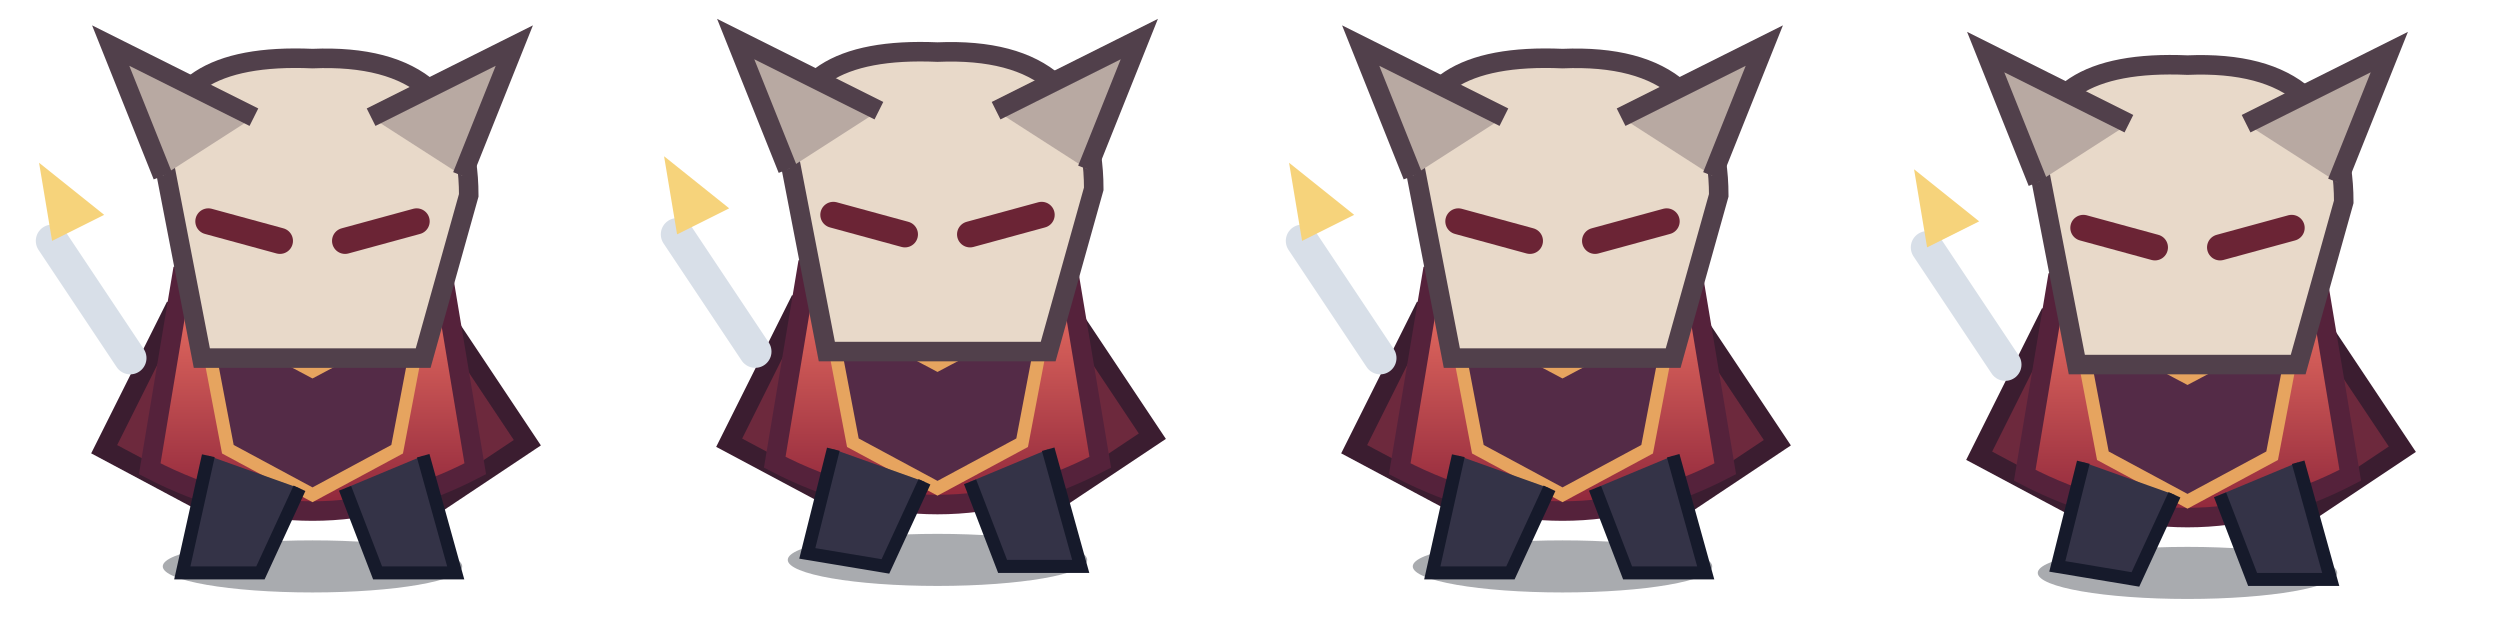
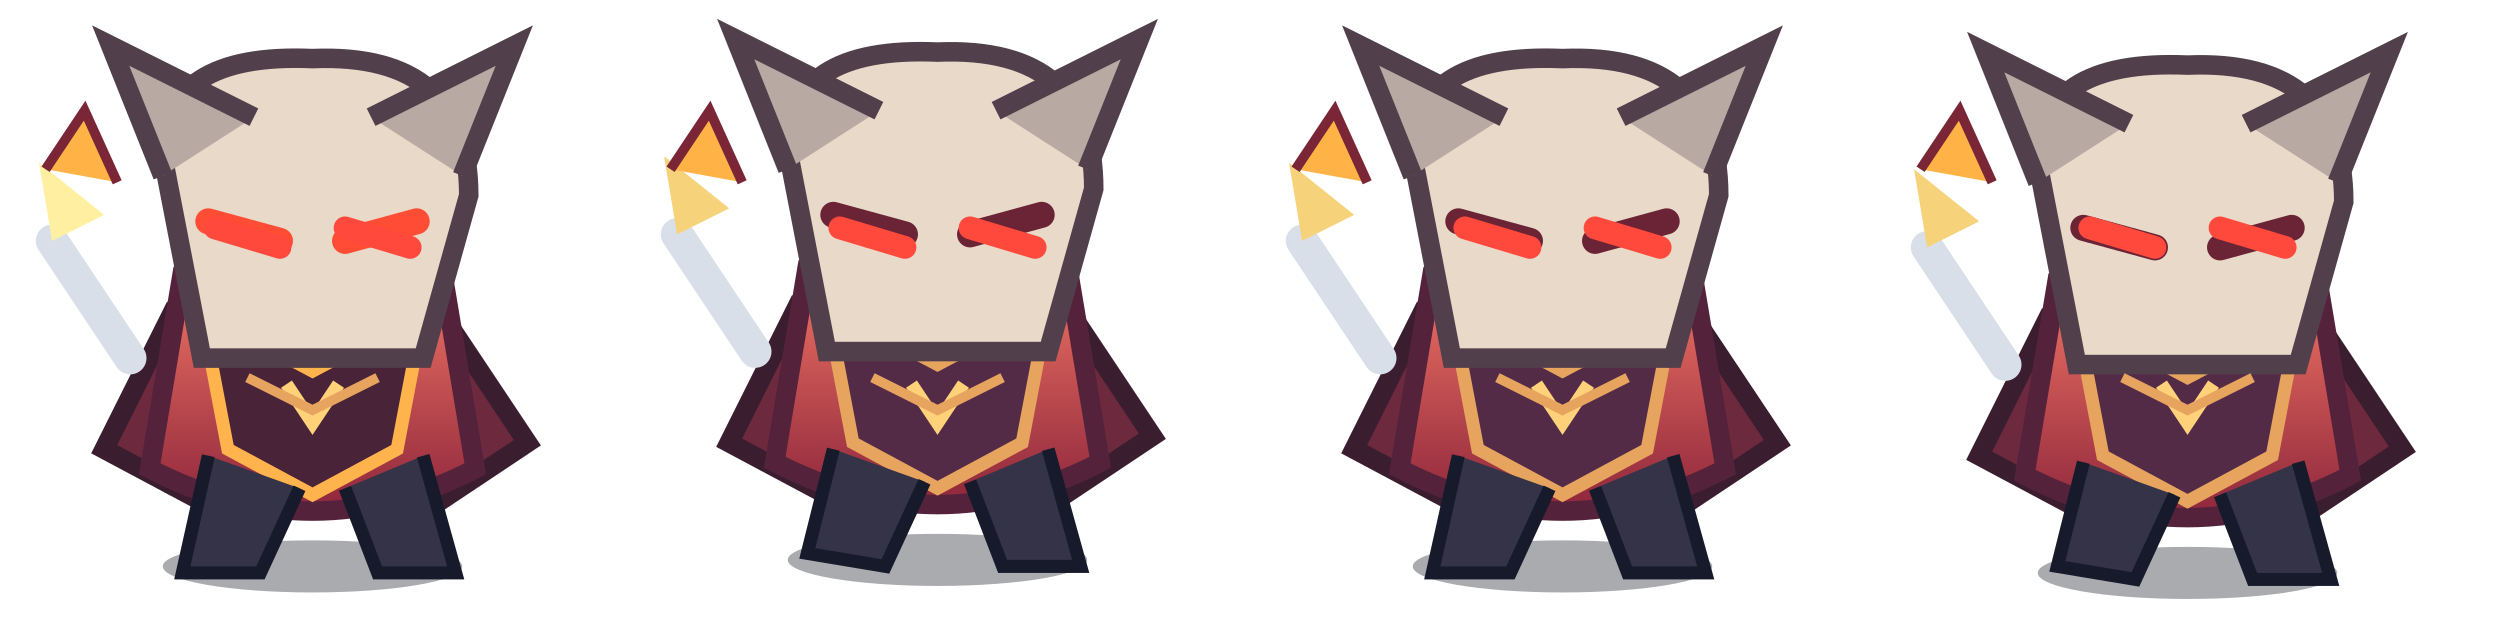
<svg xmlns="http://www.w3.org/2000/svg" viewBox="0 0 384 96">
  <defs>
    <linearGradient id="r" x2="0" y2="1">
      <stop stop-color="#ff806b" />
      <stop offset="1" stop-color="#8e263b" />
    </linearGradient>
  </defs>
  <g transform="translate(0,0)">
    <ellipse cx="48" cy="87" rx="23" ry="4" fill="#080d19" opacity=".35" />
    <path d="M27 47 16 69 31 77 43 60M67 47 81 68 66 78 54 59" fill="#6d293d" stroke="#3b1d30" stroke-width="3" />
    <path d="M28 42Q48 32 68 42L73 72Q48 85 23 72Z" fill="url(#r)" stroke="#55223b" stroke-width="3" />
-     <path d="M31 48 48 57 65 48 61 69 48 76 35 69Z" fill="#542b47" stroke="#e6a45f" stroke-width="2" />
+     <path d="M31 48 48 57 65 48 61 69 48 76 35 69Z" fill="#492337" stroke="#ffb34d" stroke-width="2" />
    <path d="M25 24Q25 8 48 9Q72 8 72 30L65 55 31 55Z" fill="#e8d9c9" stroke="#51404b" stroke-width="3" />
    <path d="M25 27 17 7 39 18M71 27 79 7 57 18" fill="#b8a9a2" stroke="#51404b" stroke-width="3" />
-     <path d="M32 34l11 3m21-3-11 3" stroke="#6b2435" stroke-width="4" stroke-linecap="round" />
+     <path d="M32 34l11 3m21-3-11 3" stroke="#ff4c35" stroke-width="4" stroke-linecap="round" />
    <path d="M20 55 8 37" stroke="#d8dfe8" stroke-width="5" stroke-linecap="round" />
-     <path d="M8 37 6 25 16 33Z" fill="#f6d37b" />
+     <path d="M8 37 6 25 16 33Z" fill="#fff0a1" />
    <path d="M32 70 28 88 40 88 46 75M53 75 58 88 70 88 65 70" fill="#343347" stroke="#161a2b" stroke-width="2" />
  </g>
  <g transform="translate(96,-1)">
    <ellipse cx="48" cy="87" rx="23" ry="4" fill="#080d19" opacity=".35" />
    <path d="M27 47 16 69 31 77 43 60M67 47 81 68 66 78 54 59" fill="#6d293d" stroke="#3b1d30" stroke-width="3" />
    <path d="M28 42Q48 32 68 42L73 72Q48 85 23 72Z" fill="url(#r)" stroke="#55223b" stroke-width="3" />
    <path d="M31 48 48 57 65 48 61 69 48 76 35 69Z" fill="#542b47" stroke="#e6a45f" stroke-width="2" />
    <path d="M25 24Q25 8 48 9Q72 8 72 30L65 55 31 55Z" fill="#e8d9c9" stroke="#51404b" stroke-width="3" />
    <path d="M25 27 17 7 39 18M71 27 79 7 57 18" fill="#b8a9a2" stroke="#51404b" stroke-width="3" />
    <path d="M32 34l11 3m21-3-11 3" stroke="#6b2435" stroke-width="4" stroke-linecap="round" />
    <path d="M20 55 8 37" stroke="#d8dfe8" stroke-width="5" stroke-linecap="round" />
    <path d="M8 37 6 25 16 33Z" fill="#f6d37b" />
    <path d="M32 70 28 86 40 88 46 75M53 75 58 88 70 88 65 70" fill="#343347" stroke="#161a2b" stroke-width="2" />
  </g>
  <g transform="translate(192,0)">
    <ellipse cx="48" cy="87" rx="23" ry="4" fill="#080d19" opacity=".35" />
    <path d="M27 47 16 69 31 77 43 60M67 47 81 68 66 78 54 59" fill="#6d293d" stroke="#3b1d30" stroke-width="3" />
    <path d="M28 42Q48 32 68 42L73 72Q48 85 23 72Z" fill="url(#r)" stroke="#55223b" stroke-width="3" />
    <path d="M31 48 48 57 65 48 61 69 48 76 35 69Z" fill="#542b47" stroke="#e6a45f" stroke-width="2" />
    <path d="M25 24Q25 8 48 9Q72 8 72 30L65 55 31 55Z" fill="#e8d9c9" stroke="#51404b" stroke-width="3" />
    <path d="M25 27 17 7 39 18M71 27 79 7 57 18" fill="#b8a9a2" stroke="#51404b" stroke-width="3" />
    <path d="M32 34l11 3m21-3-11 3" stroke="#6b2435" stroke-width="4" stroke-linecap="round" />
    <path d="M20 55 8 37" stroke="#d8dfe8" stroke-width="5" stroke-linecap="round" />
    <path d="M8 37 6 25 16 33Z" fill="#f6d37b" />
    <path d="M32 70 28 88 40 88 46 75M53 75 58 88 70 88 65 70" fill="#343347" stroke="#161a2b" stroke-width="2" />
  </g>
  <g transform="translate(288,1)">
    <ellipse cx="48" cy="87" rx="23" ry="4" fill="#080d19" opacity=".35" />
    <path d="M27 47 16 69 31 77 43 60M67 47 81 68 66 78 54 59" fill="#6d293d" stroke="#3b1d30" stroke-width="3" />
    <path d="M28 42Q48 32 68 42L73 72Q48 85 23 72Z" fill="url(#r)" stroke="#55223b" stroke-width="3" />
    <path d="M31 48 48 57 65 48 61 69 48 76 35 69Z" fill="#542b47" stroke="#e6a45f" stroke-width="2" />
    <path d="M25 24Q25 8 48 9Q72 8 72 30L65 55 31 55Z" fill="#e8d9c9" stroke="#51404b" stroke-width="3" />
    <path d="M25 27 17 7 39 18M71 27 79 7 57 18" fill="#b8a9a2" stroke="#51404b" stroke-width="3" />
    <path d="M32 34l11 3m21-3-11 3" stroke="#6b2435" stroke-width="4" stroke-linecap="round" />
    <path d="M20 55 8 37" stroke="#d8dfe8" stroke-width="5" stroke-linecap="round" />
    <path d="M8 37 6 25 16 33Z" fill="#f6d37b" />
    <path d="M32 70 28 86 40 88 46 75M53 75 58 88 70 88 65 70" fill="#343347" stroke="#161a2b" stroke-width="2" />
  </g>
+   <g transform="translate(0,0)">
+     <path d="M33 35 43 38M63 38 53 35" stroke="#ff493c" stroke-width="3.5" stroke-linecap="round" />
+     <path d="M44 59 48 65 52 59" fill="none" stroke="#ffd27a" stroke-width="2" />
+     <path d="M7 26 13 17 18 28" fill="#ffb347" stroke="#7b2636" stroke-width="1.5" />
+     <path d="M38 58 48 63 58 58" fill="none" stroke="#e7a45f" stroke-width="1.5" />
+   </g>
+   <g transform="translate(96,0)">
+     <path d="M33 35 43 38M63 38 53 35" stroke="#ff493c" stroke-width="3.5" stroke-linecap="round" />
+     <path d="M44 59 48 65 52 59" fill="none" stroke="#ffd27a" stroke-width="2" />
+     <path d="M7 26 13 17 18 28" fill="#ffb347" stroke="#7b2636" stroke-width="1.5" />
+     <path d="M38 58 48 63 58 58" fill="none" stroke="#e7a45f" stroke-width="1.5" />
+   </g>
+   <g transform="translate(192,0)">
+     <path d="M33 35 43 38M63 38 53 35" stroke="#ff493c" stroke-width="3.5" stroke-linecap="round" />
+     <path d="M44 59 48 65 52 59" fill="none" stroke="#ffd27a" stroke-width="2" />
+     <path d="M7 26 13 17 18 28" fill="#ffb347" stroke="#7b2636" stroke-width="1.5" />
+     <path d="M38 58 48 63 58 58" fill="none" stroke="#e7a45f" stroke-width="1.5" />
+   </g>
+   <g transform="translate(288,0)">
+     <path d="M33 35 43 38M63 38 53 35" stroke="#ff493c" stroke-width="3.5" stroke-linecap="round" />
+     <path d="M44 59 48 65 52 59" fill="none" stroke="#ffd27a" stroke-width="2" />
+     <path d="M7 26 13 17 18 28" fill="#ffb347" stroke="#7b2636" stroke-width="1.5" />
+     <path d="M38 58 48 63 58 58" fill="none" stroke="#e7a45f" stroke-width="1.5" />
+   </g>
</svg>
